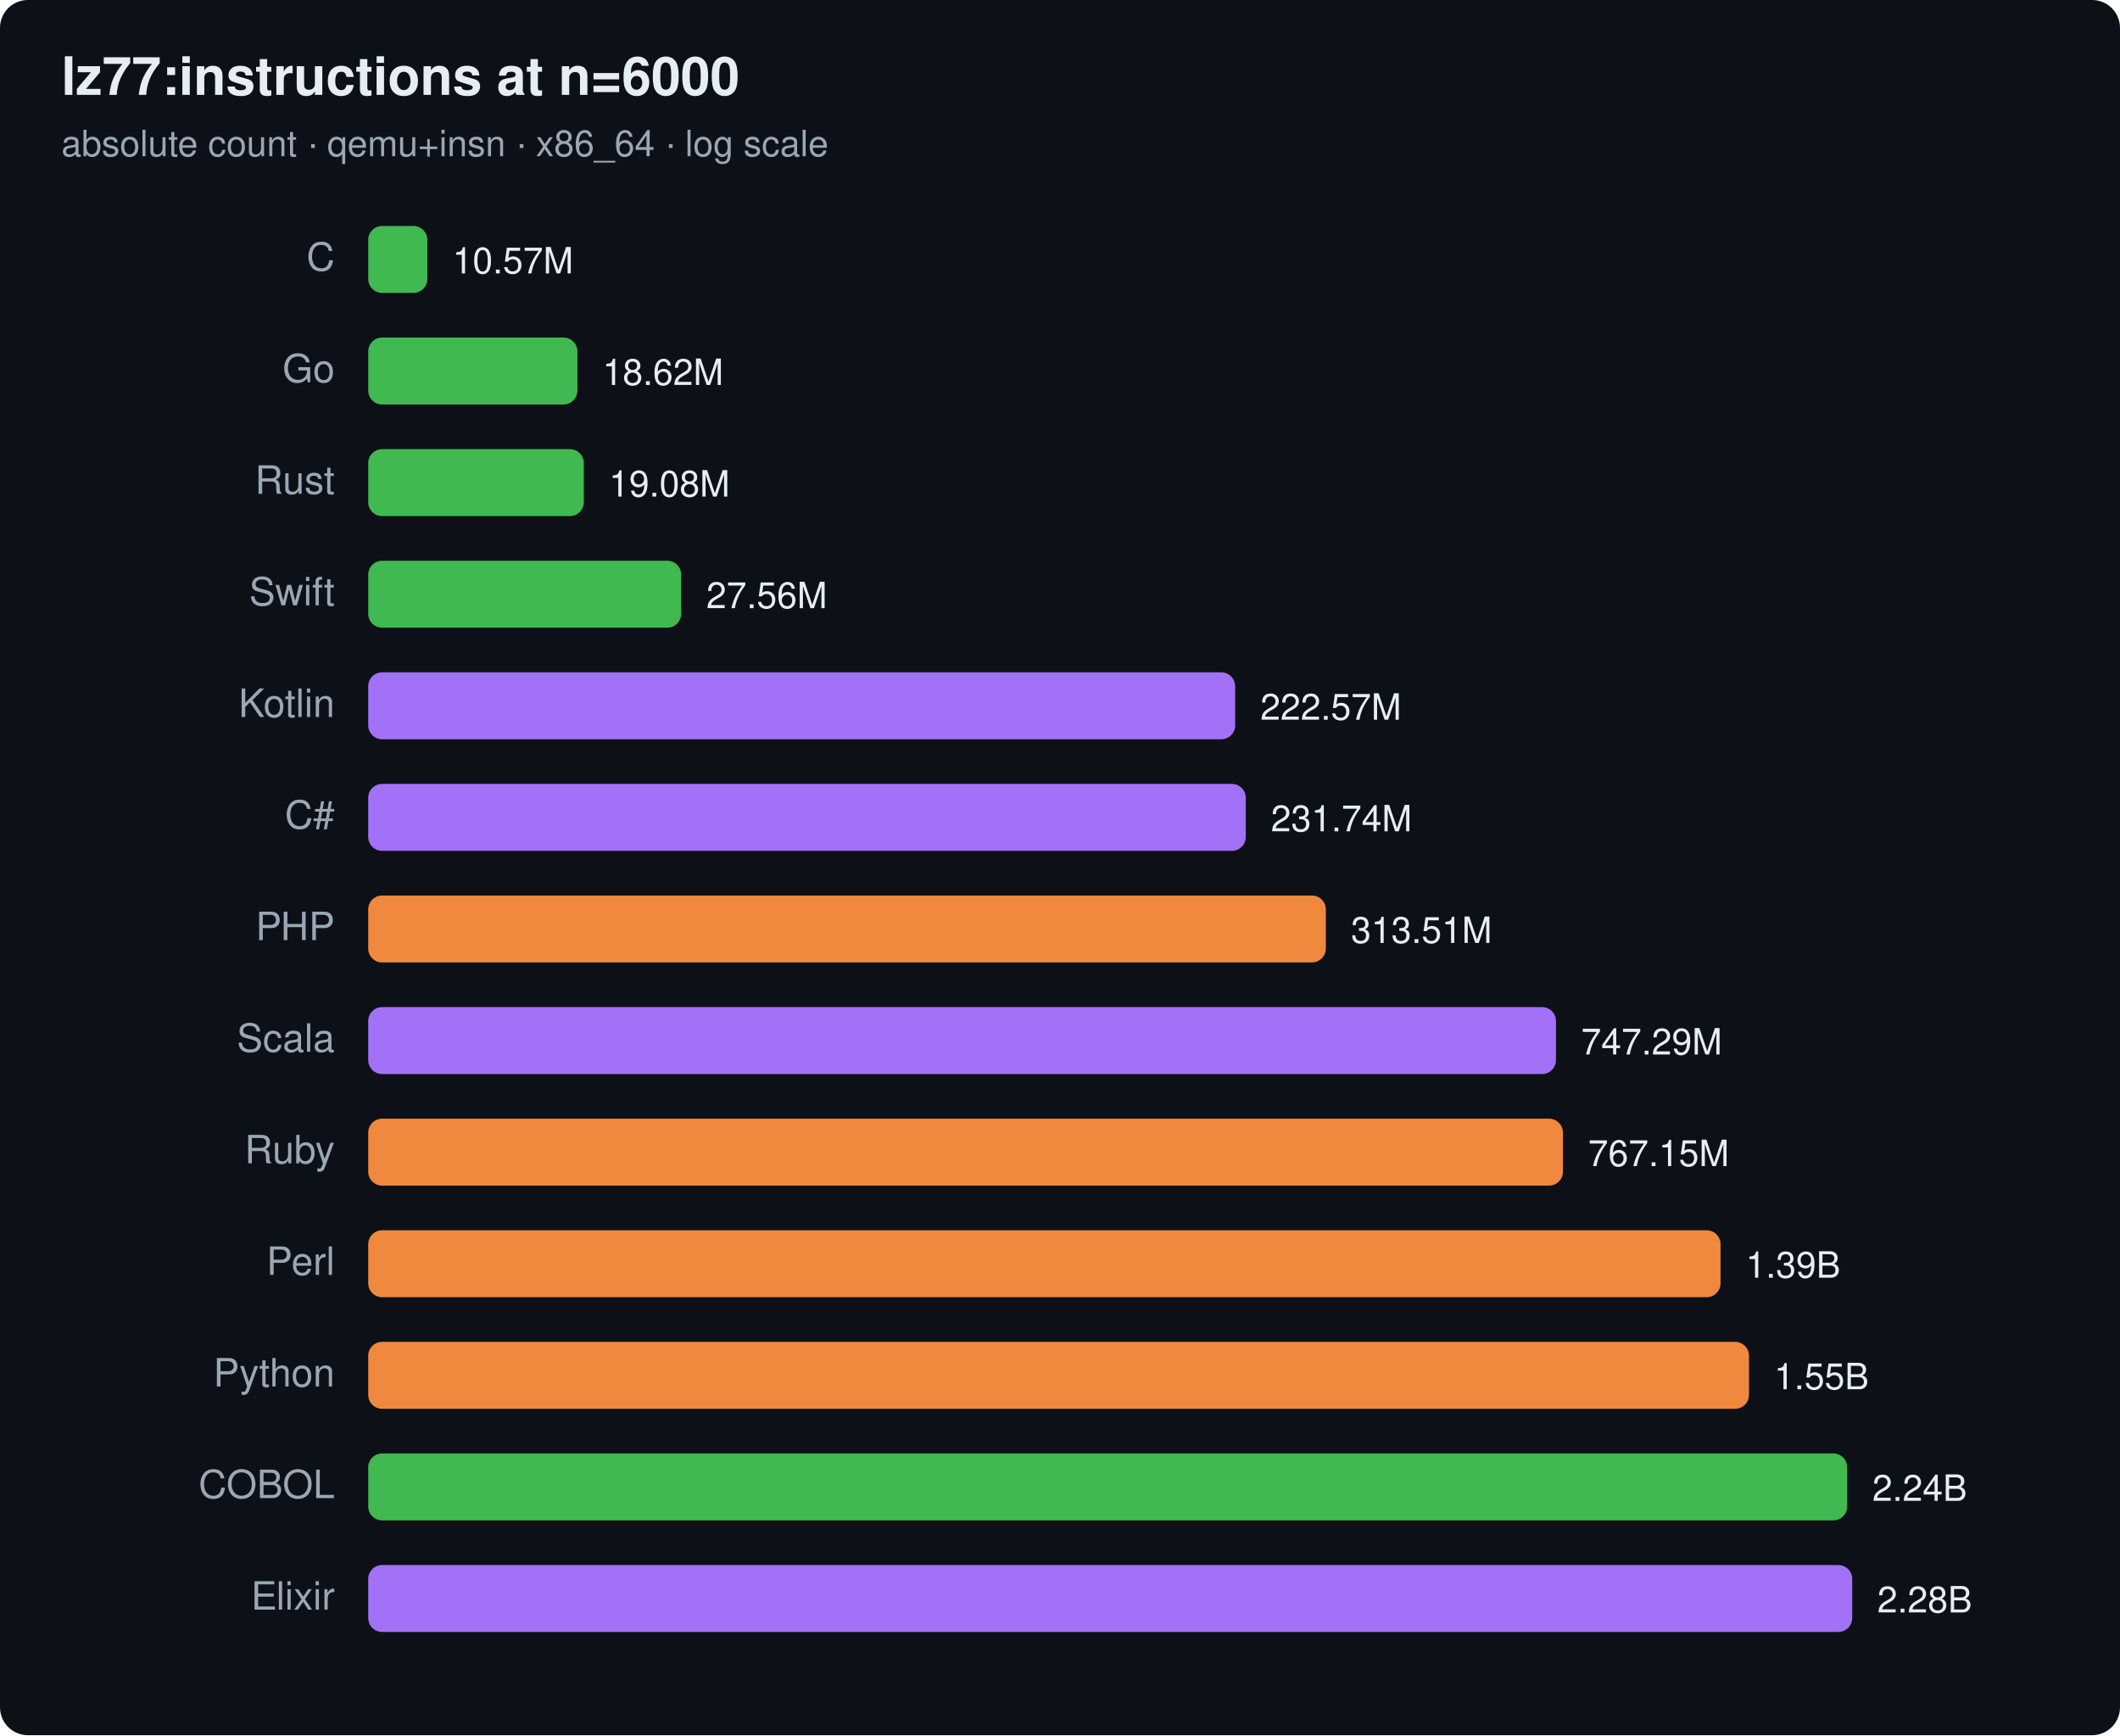
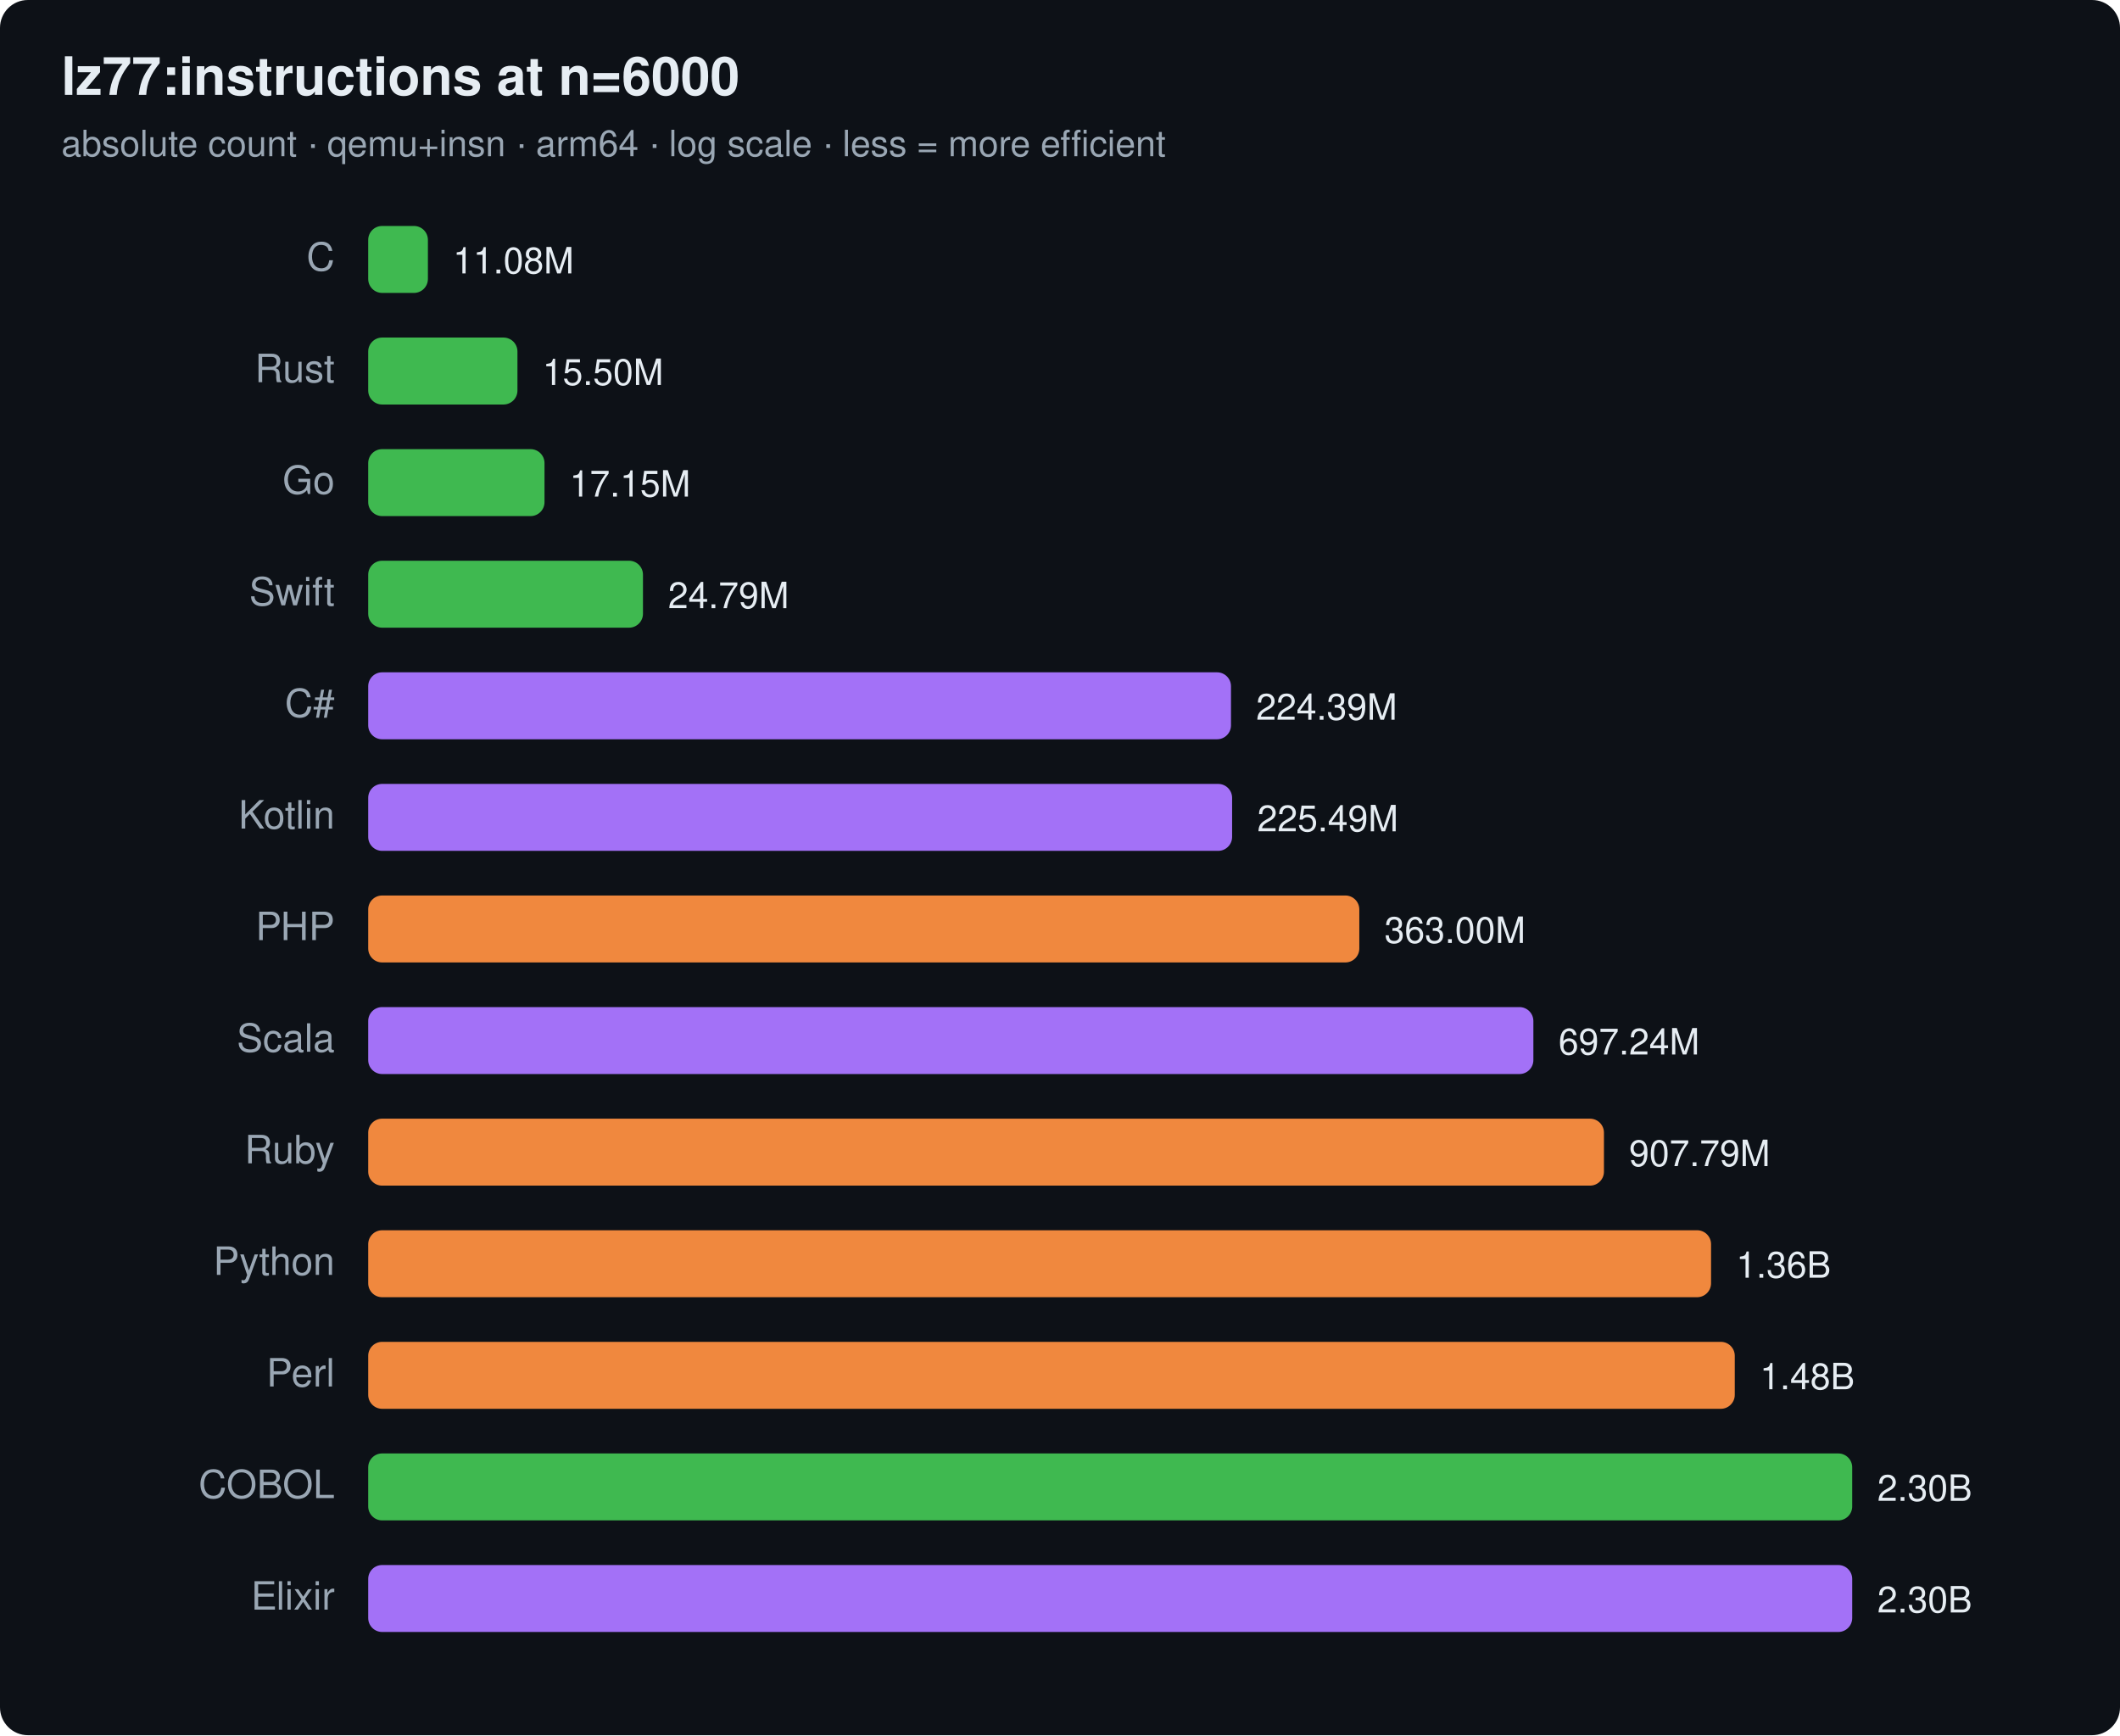
<svg xmlns="http://www.w3.org/2000/svg" width="760" height="622" viewBox="0 0 760 622" font-family="ui-sans-serif,system-ui,Segoe UI,Helvetica,Arial">
  <rect width="760" height="622" rx="10" fill="#0d1117" />
  <text x="22" y="34" font-size="19" font-weight="700" fill="#e6edf3">lz77:instructions at n=6000</text>
-   <text x="22" y="56" font-size="13" fill="#9aa7b4">absolute count · qemu+insn · x86_64 · log scale</text>
+   <text x="22" y="56" font-size="13" fill="#9aa7b4">absolute count · qemu+insn · arm64 · log scale · less = more efficient</text>
  <text x="120" y="97" text-anchor="end" font-size="14" fill="#9aa7b4">C</text>
-   <rect x="132" y="81" width="21.2" height="24" rx="5" fill="#3fb950" />
-   <text x="162.2" y="98" font-size="13" fill="#e6edf3">10.57M</text>
-   <text x="120" y="137" text-anchor="end" font-size="14" fill="#9aa7b4">Go</text>
-   <rect x="132" y="121" width="75.0" height="24" rx="5" fill="#3fb950" />
-   <text x="216.0" y="138" font-size="13" fill="#e6edf3">18.62M</text>
-   <text x="120" y="177" text-anchor="end" font-size="14" fill="#9aa7b4">Rust</text>
-   <rect x="132" y="161" width="77.3" height="24" rx="5" fill="#3fb950" />
-   <text x="218.3" y="178" font-size="13" fill="#e6edf3">19.08M</text>
+   <rect x="132" y="81" width="21.4" height="24" rx="5" fill="#3fb950" />
+   <text x="162.4" y="98" font-size="13" fill="#e6edf3">11.08M</text>
+   <text x="120" y="137" text-anchor="end" font-size="14" fill="#9aa7b4">Rust</text>
+   <rect x="132" y="121" width="53.5" height="24" rx="5" fill="#3fb950" />
+   <text x="194.5" y="138" font-size="13" fill="#e6edf3">15.50M</text>
+   <text x="120" y="177" text-anchor="end" font-size="14" fill="#9aa7b4">Go</text>
+   <rect x="132" y="161" width="63.2" height="24" rx="5" fill="#3fb950" />
+   <text x="204.2" y="178" font-size="13" fill="#e6edf3">17.15M</text>
  <text x="120" y="217" text-anchor="end" font-size="14" fill="#9aa7b4">Swift</text>
-   <rect x="132" y="201" width="112.2" height="24" rx="5" fill="#3fb950" />
-   <text x="253.2" y="218" font-size="13" fill="#e6edf3">27.56M</text>
-   <text x="120" y="257" text-anchor="end" font-size="14" fill="#9aa7b4">Kotlin</text>
-   <rect x="132" y="241" width="310.8" height="24" rx="5" fill="#a371f7" />
-   <text x="451.8" y="258" font-size="13" fill="#e6edf3">222.57M</text>
-   <text x="120" y="297" text-anchor="end" font-size="14" fill="#9aa7b4">C#</text>
-   <rect x="132" y="281" width="314.6" height="24" rx="5" fill="#a371f7" />
-   <text x="455.6" y="298" font-size="13" fill="#e6edf3">231.74M</text>
+   <rect x="132" y="201" width="98.5" height="24" rx="5" fill="#3fb950" />
+   <text x="239.5" y="218" font-size="13" fill="#e6edf3">24.79M</text>
+   <text x="120" y="257" text-anchor="end" font-size="14" fill="#9aa7b4">C#</text>
+   <rect x="132" y="241" width="309.3" height="24" rx="5" fill="#a371f7" />
+   <text x="450.3" y="258" font-size="13" fill="#e6edf3">224.39M</text>
+   <text x="120" y="297" text-anchor="end" font-size="14" fill="#9aa7b4">Kotlin</text>
+   <rect x="132" y="281" width="309.7" height="24" rx="5" fill="#a371f7" />
+   <text x="450.7" y="298" font-size="13" fill="#e6edf3">225.49M</text>
  <text x="120" y="337" text-anchor="end" font-size="14" fill="#9aa7b4">PHP</text>
-   <rect x="132" y="321" width="343.3" height="24" rx="5" fill="#f0883e" />
-   <text x="484.3" y="338" font-size="13" fill="#e6edf3">313.51M</text>
+   <rect x="132" y="321" width="355.3" height="24" rx="5" fill="#f0883e" />
+   <text x="496.3" y="338" font-size="13" fill="#e6edf3">363.00M</text>
  <text x="120" y="377" text-anchor="end" font-size="14" fill="#9aa7b4">Scala</text>
-   <rect x="132" y="361" width="425.8" height="24" rx="5" fill="#a371f7" />
-   <text x="566.8" y="378" font-size="13" fill="#e6edf3">747.29M</text>
+   <rect x="132" y="361" width="417.7" height="24" rx="5" fill="#a371f7" />
+   <text x="558.7" y="378" font-size="13" fill="#e6edf3">697.24M</text>
  <text x="120" y="417" text-anchor="end" font-size="14" fill="#9aa7b4">Ruby</text>
-   <rect x="132" y="401" width="428.3" height="24" rx="5" fill="#f0883e" />
-   <text x="569.3" y="418" font-size="13" fill="#e6edf3">767.15M</text>
-   <text x="120" y="457" text-anchor="end" font-size="14" fill="#9aa7b4">Perl</text>
-   <rect x="132" y="441" width="484.8" height="24" rx="5" fill="#f0883e" />
-   <text x="625.8" y="458" font-size="13" fill="#e6edf3">1.39B</text>
-   <text x="120" y="497" text-anchor="end" font-size="14" fill="#9aa7b4">Python</text>
-   <rect x="132" y="481" width="495.0" height="24" rx="5" fill="#f0883e" />
-   <text x="636.0" y="498" font-size="13" fill="#e6edf3">1.55B</text>
+   <rect x="132" y="401" width="443.0" height="24" rx="5" fill="#f0883e" />
+   <text x="584.0" y="418" font-size="13" fill="#e6edf3">907.79M</text>
+   <text x="120" y="457" text-anchor="end" font-size="14" fill="#9aa7b4">Python</text>
+   <rect x="132" y="441" width="481.4" height="24" rx="5" fill="#f0883e" />
+   <text x="622.4" y="458" font-size="13" fill="#e6edf3">1.36B</text>
+   <text x="120" y="497" text-anchor="end" font-size="14" fill="#9aa7b4">Perl</text>
+   <rect x="132" y="481" width="489.9" height="24" rx="5" fill="#f0883e" />
+   <text x="630.9" y="498" font-size="13" fill="#e6edf3">1.48B</text>
  <text x="120" y="537" text-anchor="end" font-size="14" fill="#9aa7b4">COBOL</text>
-   <rect x="132" y="521" width="530.2" height="24" rx="5" fill="#3fb950" />
-   <text x="671.2" y="538" font-size="13" fill="#e6edf3">2.24B</text>
+   <rect x="132" y="521" width="532.0" height="24" rx="5" fill="#3fb950" />
+   <text x="673.0" y="538" font-size="13" fill="#e6edf3">2.30B</text>
  <text x="120" y="577" text-anchor="end" font-size="14" fill="#9aa7b4">Elixir</text>
  <rect x="132" y="561" width="532.0" height="24" rx="5" fill="#a371f7" />
-   <text x="673.0" y="578" font-size="13" fill="#e6edf3">2.28B</text>
+   <text x="673.0" y="578" font-size="13" fill="#e6edf3">2.30B</text>
</svg>
